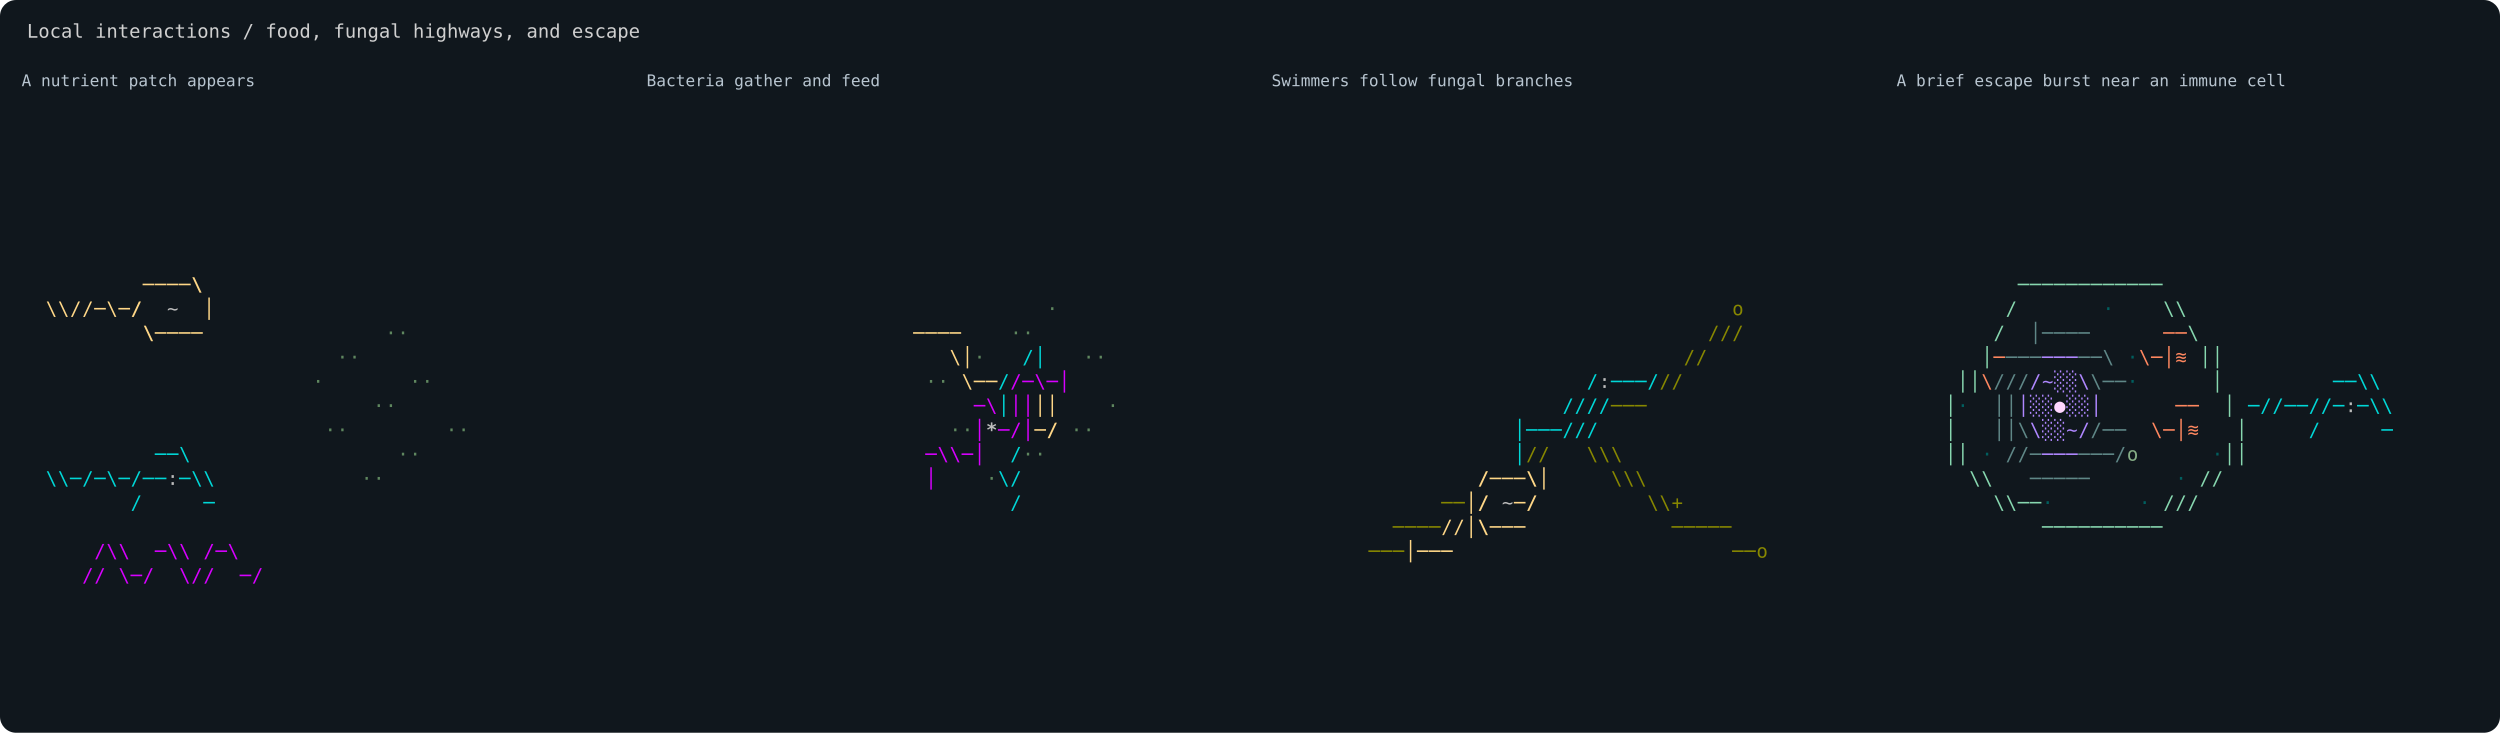
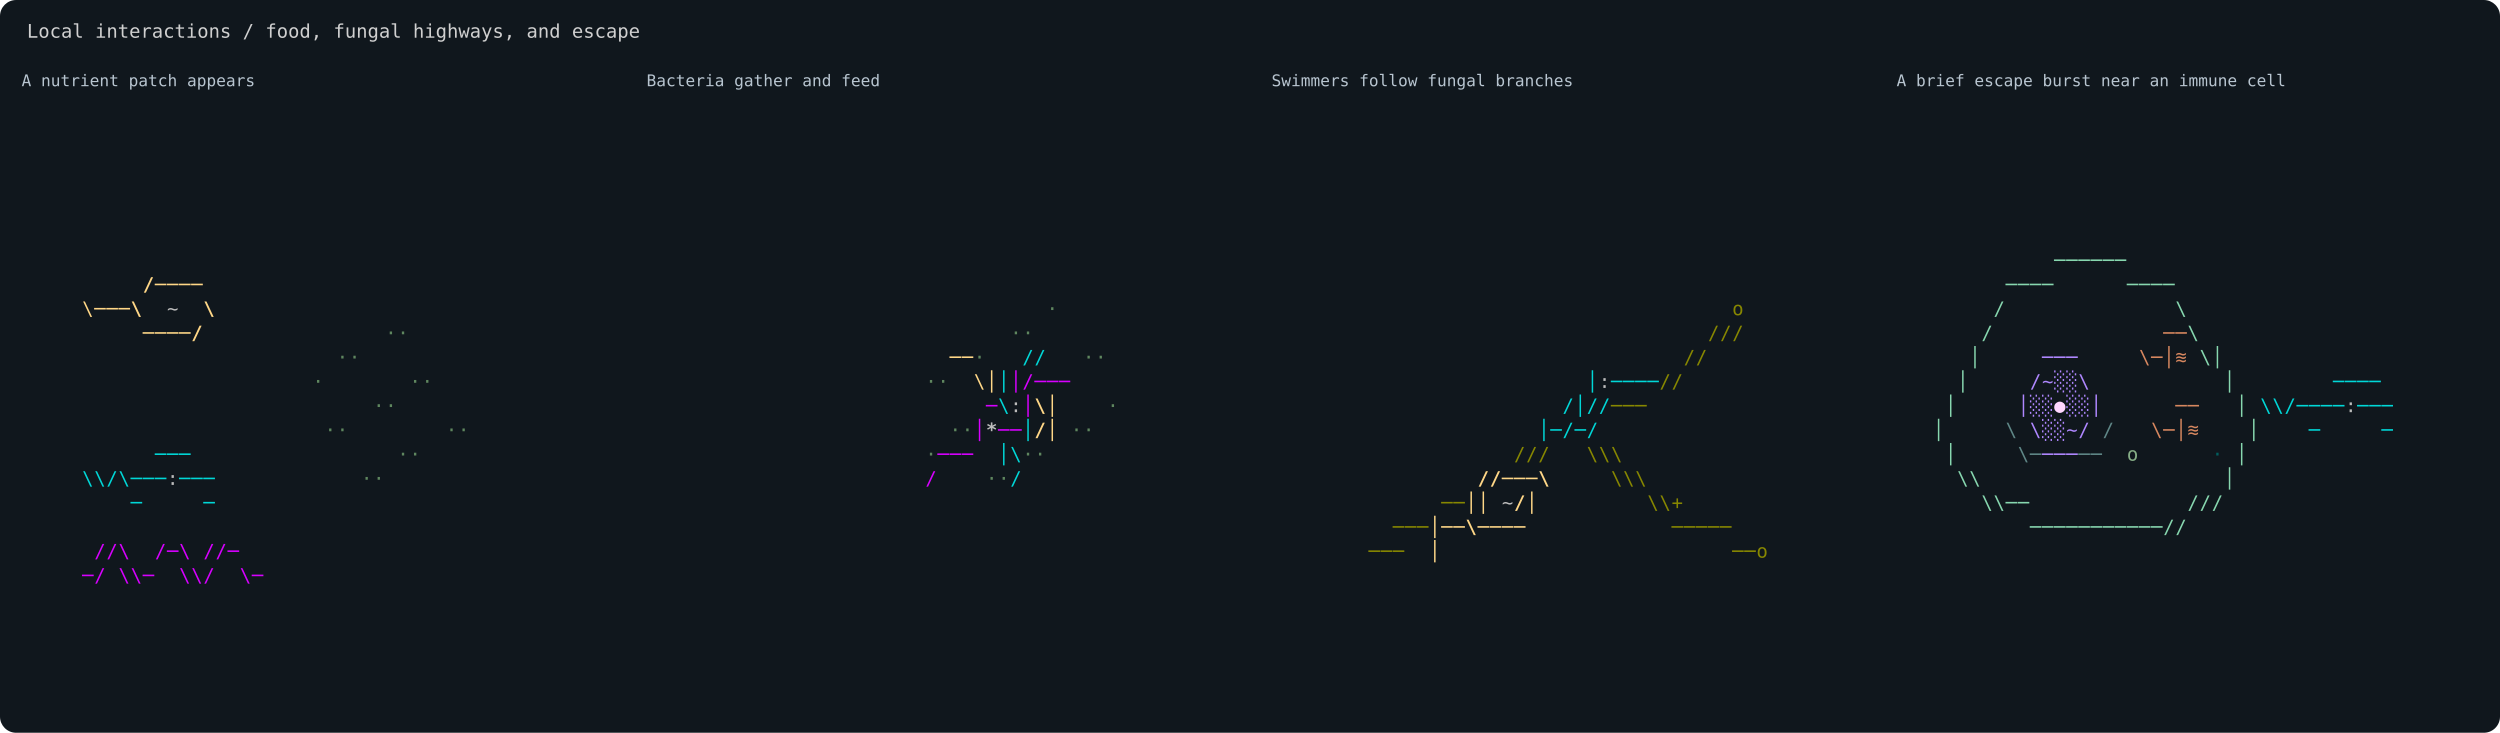
<svg xmlns="http://www.w3.org/2000/svg" width="1856" height="544" viewBox="0 0 1856 544">
  <rect width="1856" height="544" rx="12" fill="#10171d" />
  <g font-family="DejaVu Sans Mono,monospace" font-size="14" xml:space="preserve">
    <text x="20" y="28" fill="#d0d0d0">Local interactions / food, fungal highways, and escape</text>
    <text x="16" y="64" fill="#b8c5d0" font-size="12">A nutrient patch appears</text>
-     <text x="106" y="216" fill="#ffd787" font-weight="bold">─</text>
+     <text x="106" y="216" fill="#ffd787" font-weight="bold">/</text>
    <text x="115" y="216" fill="#ffd787" font-weight="bold">─</text>
    <text x="124" y="216" fill="#ffd787" font-weight="bold">─</text>
    <text x="133" y="216" fill="#ffd787" font-weight="bold">─</text>
-     <text x="142" y="216" fill="#ffd787" font-weight="bold">\</text>
-     <text x="34" y="234" fill="#ffd787">\</text>
-     <text x="43" y="234" fill="#ffd787">\</text>
-     <text x="52" y="234" fill="#ffd787">/</text>
-     <text x="61" y="234" fill="#ffd787">/</text>
+     <text x="142" y="216" fill="#ffd787" font-weight="bold">─</text>
+     <text x="61" y="234" fill="#ffd787">\</text>
    <text x="70" y="234" fill="#ffd787">─</text>
-     <text x="79" y="234" fill="#ffd787">\</text>
+     <text x="79" y="234" fill="#ffd787">─</text>
    <text x="88" y="234" fill="#ffd787">─</text>
-     <text x="97" y="234" fill="#ffd787" font-weight="bold">/</text>
+     <text x="97" y="234" fill="#ffd787" font-weight="bold">\</text>
    <text x="124" y="234" fill="#bcbcbc">~</text>
-     <text x="151" y="234" fill="#ffd787" font-weight="bold">│</text>
-     <text x="106" y="252" fill="#ffd787" font-weight="bold">\</text>
+     <text x="151" y="234" fill="#ffd787" font-weight="bold">\</text>
+     <text x="106" y="252" fill="#ffd787" font-weight="bold">─</text>
    <text x="115" y="252" fill="#ffd787" font-weight="bold">─</text>
    <text x="124" y="252" fill="#ffd787" font-weight="bold">─</text>
    <text x="133" y="252" fill="#ffd787" font-weight="bold">─</text>
-     <text x="142" y="252" fill="#ffd787" font-weight="bold">─</text>
+     <text x="142" y="252" fill="#ffd787" font-weight="bold">/</text>
    <text x="286" y="252" fill="#5f875f">·</text>
    <text x="295" y="252" fill="#5f875f">·</text>
    <text x="250" y="270" fill="#5f875f">·</text>
    <text x="259" y="270" fill="#5f875f">·</text>
    <text x="232" y="288" fill="#5f875f">·</text>
    <text x="304" y="288" fill="#5f875f">·</text>
    <text x="313" y="288" fill="#5f875f">·</text>
    <text x="277" y="306" fill="#5f875f">·</text>
    <text x="286" y="306" fill="#5f875f">·</text>
    <text x="241" y="324" fill="#5f875f">·</text>
    <text x="250" y="324" fill="#5f875f">·</text>
    <text x="331" y="324" fill="#5f875f">·</text>
    <text x="340" y="324" fill="#5f875f">·</text>
    <text x="115" y="342" fill="#00d7d7">─</text>
    <text x="124" y="342" fill="#00d7d7">─</text>
-     <text x="133" y="342" fill="#00d7d7">\</text>
+     <text x="133" y="342" fill="#00d7d7">─</text>
    <text x="295" y="342" fill="#5f875f">·</text>
    <text x="304" y="342" fill="#5f875f">·</text>
-     <text x="34" y="360" fill="#00d7d7">\</text>
-     <text x="43" y="360" fill="#00d7d7">\</text>
-     <text x="52" y="360" fill="#00d7d7">─</text>
-     <text x="61" y="360" fill="#00d7d7">/</text>
-     <text x="70" y="360" fill="#00d7d7">─</text>
-     <text x="79" y="360" fill="#00d7d7">\</text>
-     <text x="88" y="360" fill="#00d7d7">─</text>
-     <text x="97" y="360" fill="#00d7d7">/</text>
+     <text x="61" y="360" fill="#00d7d7">\</text>
+     <text x="70" y="360" fill="#00d7d7">\</text>
+     <text x="79" y="360" fill="#00d7d7">/</text>
+     <text x="88" y="360" fill="#00d7d7">\</text>
+     <text x="97" y="360" fill="#00d7d7">─</text>
    <text x="106" y="360" fill="#00d7d7">─</text>
    <text x="115" y="360" fill="#00d7d7">─</text>
    <text x="124" y="360" fill="#bcbcbc">:</text>
    <text x="133" y="360" fill="#00d7d7">─</text>
-     <text x="142" y="360" fill="#00d7d7">\</text>
-     <text x="151" y="360" fill="#00d7d7">\</text>
+     <text x="142" y="360" fill="#00d7d7">─</text>
+     <text x="151" y="360" fill="#00d7d7">─</text>
    <text x="268" y="360" fill="#5f875f">·</text>
    <text x="277" y="360" fill="#5f875f">·</text>
-     <text x="97" y="378" fill="#00d7d7">/</text>
+     <text x="97" y="378" fill="#00d7d7">─</text>
    <text x="151" y="378" fill="#00d7d7">─</text>
    <text x="70" y="414" fill="#d700ff">/</text>
-     <text x="79" y="414" fill="#d700ff">\</text>
+     <text x="79" y="414" fill="#d700ff">/</text>
    <text x="88" y="414" fill="#d700ff">\</text>
-     <text x="115" y="414" fill="#d700ff">─</text>
-     <text x="124" y="414" fill="#d700ff">\</text>
+     <text x="115" y="414" fill="#d700ff">/</text>
+     <text x="124" y="414" fill="#d700ff">─</text>
    <text x="133" y="414" fill="#d700ff">\</text>
    <text x="151" y="414" fill="#d700ff">/</text>
-     <text x="160" y="414" fill="#d700ff">─</text>
-     <text x="169" y="414" fill="#d700ff">\</text>
-     <text x="61" y="432" fill="#d700ff">/</text>
+     <text x="160" y="414" fill="#d700ff">/</text>
+     <text x="169" y="414" fill="#d700ff">─</text>
+     <text x="61" y="432" fill="#d700ff">─</text>
    <text x="70" y="432" fill="#d700ff">/</text>
    <text x="88" y="432" fill="#d700ff">\</text>
-     <text x="97" y="432" fill="#d700ff">─</text>
-     <text x="106" y="432" fill="#d700ff">/</text>
+     <text x="97" y="432" fill="#d700ff">\</text>
+     <text x="106" y="432" fill="#d700ff">─</text>
    <text x="133" y="432" fill="#d700ff">\</text>
-     <text x="142" y="432" fill="#d700ff">/</text>
+     <text x="142" y="432" fill="#d700ff">\</text>
    <text x="151" y="432" fill="#d700ff">/</text>
-     <text x="178" y="432" fill="#d700ff">─</text>
-     <text x="187" y="432" fill="#d700ff">/</text>
+     <text x="178" y="432" fill="#d700ff">\</text>
+     <text x="187" y="432" fill="#d700ff">─</text>
    <text x="480" y="64" fill="#b8c5d0" font-size="12">Bacteria gather and feed</text>
    <text x="777" y="234" fill="#5f875f">·</text>
-     <text x="678" y="252" fill="#ffd787">─</text>
-     <text x="687" y="252" fill="#ffd787">─</text>
-     <text x="696" y="252" fill="#ffd787">─</text>
-     <text x="705" y="252" fill="#ffd787">─</text>
    <text x="750" y="252" fill="#5f875f">·</text>
    <text x="759" y="252" fill="#5f875f">·</text>
-     <text x="705" y="270" fill="#ffd787">\</text>
-     <text x="714" y="270" fill="#ffd787">│</text>
+     <text x="705" y="270" fill="#ffd787">─</text>
+     <text x="714" y="270" fill="#ffd787">─</text>
    <text x="723" y="270" fill="#5f875f">·</text>
    <text x="759" y="270" fill="#00d7d7">/</text>
-     <text x="768" y="270" fill="#00d7d7">│</text>
+     <text x="768" y="270" fill="#00d7d7">/</text>
    <text x="804" y="270" fill="#5f875f">·</text>
    <text x="813" y="270" fill="#5f875f">·</text>
    <text x="687" y="288" fill="#5f875f">·</text>
    <text x="696" y="288" fill="#5f875f">·</text>
-     <text x="714" y="288" fill="#ffd787">\</text>
-     <text x="723" y="288" fill="#ffd787">─</text>
-     <text x="732" y="288" fill="#ffd787" font-weight="bold">─</text>
-     <text x="741" y="288" fill="#00d7d7">/</text>
-     <text x="750" y="288" fill="#d700ff">/</text>
-     <text x="759" y="288" fill="#d700ff">─</text>
-     <text x="768" y="288" fill="#d700ff">\</text>
+     <text x="723" y="288" fill="#ffd787">\</text>
+     <text x="732" y="288" fill="#ffd787" font-weight="bold">│</text>
+     <text x="741" y="288" fill="#00d7d7">│</text>
+     <text x="750" y="288" fill="#d700ff">│</text>
+     <text x="759" y="288" fill="#d700ff">/</text>
+     <text x="768" y="288" fill="#d700ff">─</text>
    <text x="777" y="288" fill="#d700ff">─</text>
-     <text x="786" y="288" fill="#d700ff">│</text>
-     <text x="723" y="306" fill="#d700ff">─</text>
-     <text x="732" y="306" fill="#d700ff">\</text>
-     <text x="741" y="306" fill="#00d7d7">│</text>
-     <text x="750" y="306" fill="#d700ff">│</text>
+     <text x="786" y="288" fill="#d700ff">─</text>
+     <text x="732" y="306" fill="#d700ff">─</text>
+     <text x="741" y="306" fill="#00d7d7">\</text>
+     <text x="750" y="306" fill="#bcbcbc">:</text>
    <text x="759" y="306" fill="#d700ff">│</text>
-     <text x="768" y="306" fill="#ffd787" font-weight="bold">│</text>
+     <text x="768" y="306" fill="#ffd787" font-weight="bold">\</text>
    <text x="777" y="306" fill="#ffd787" font-weight="bold">│</text>
    <text x="822" y="306" fill="#5f875f">·</text>
    <text x="705" y="324" fill="#5f875f">·</text>
    <text x="714" y="324" fill="#5f875f">·</text>
    <text x="723" y="324" fill="#d700ff">│</text>
    <text x="732" y="324" fill="#bcbcbc" font-weight="bold">*</text>
    <text x="741" y="324" fill="#d700ff">─</text>
-     <text x="750" y="324" fill="#d700ff">/</text>
-     <text x="759" y="324" fill="#d700ff">│</text>
-     <text x="768" y="324" fill="#ffd787" font-weight="bold">─</text>
-     <text x="777" y="324" fill="#ffd787" font-weight="bold">/</text>
+     <text x="750" y="324" fill="#d700ff">─</text>
+     <text x="759" y="324" fill="#00d7d7">│</text>
+     <text x="768" y="324" fill="#ffd787" font-weight="bold">/</text>
+     <text x="777" y="324" fill="#ffd787" font-weight="bold">│</text>
    <text x="795" y="324" fill="#5f875f">·</text>
    <text x="804" y="324" fill="#5f875f">·</text>
-     <text x="687" y="342" fill="#d700ff">─</text>
-     <text x="696" y="342" fill="#d700ff">\</text>
-     <text x="705" y="342" fill="#d700ff">\</text>
+     <text x="687" y="342" fill="#5f875f">·</text>
+     <text x="696" y="342" fill="#d700ff">─</text>
+     <text x="705" y="342" fill="#d700ff">─</text>
    <text x="714" y="342" fill="#d700ff">─</text>
-     <text x="723" y="342" fill="#d700ff">│</text>
-     <text x="750" y="342" fill="#00d7d7">/</text>
+     <text x="741" y="342" fill="#00d7d7">│</text>
+     <text x="750" y="342" fill="#00d7d7">\</text>
    <text x="759" y="342" fill="#5f875f">·</text>
    <text x="768" y="342" fill="#5f875f">·</text>
-     <text x="687" y="360" fill="#d700ff">│</text>
+     <text x="687" y="360" fill="#d700ff">/</text>
    <text x="732" y="360" fill="#5f875f">·</text>
-     <text x="741" y="360" fill="#00d7d7">\</text>
+     <text x="741" y="360" fill="#5f875f">·</text>
    <text x="750" y="360" fill="#00d7d7">/</text>
-     <text x="750" y="378" fill="#00d7d7">/</text>
    <text x="944" y="64" fill="#b8c5d0" font-size="12">Swimmers follow fungal branches</text>
    <text x="1286" y="234" fill="#878700">o</text>
    <text x="1268" y="252" fill="#878700">/</text>
    <text x="1277" y="252" fill="#878700">/</text>
    <text x="1286" y="252" fill="#878700">/</text>
    <text x="1250" y="270" fill="#878700">/</text>
    <text x="1259" y="270" fill="#878700">/</text>
-     <text x="1178" y="288" fill="#00d7d7">/</text>
+     <text x="1178" y="288" fill="#00d7d7">│</text>
    <text x="1187" y="288" fill="#bcbcbc">:</text>
    <text x="1196" y="288" fill="#00d7d7">─</text>
    <text x="1205" y="288" fill="#00d7d7">─</text>
    <text x="1214" y="288" fill="#00d7d7">─</text>
-     <text x="1223" y="288" fill="#00d7d7">/</text>
+     <text x="1223" y="288" fill="#00d7d7">─</text>
    <text x="1232" y="288" fill="#878700">/</text>
    <text x="1241" y="288" fill="#878700">/</text>
    <text x="1160" y="306" fill="#00d7d7">/</text>
-     <text x="1169" y="306" fill="#00d7d7">/</text>
+     <text x="1169" y="306" fill="#00d7d7">│</text>
    <text x="1178" y="306" fill="#00d7d7">/</text>
    <text x="1187" y="306" fill="#00d7d7">/</text>
    <text x="1196" y="306" fill="#878700">─</text>
    <text x="1205" y="306" fill="#878700">─</text>
    <text x="1214" y="306" fill="#878700">─</text>
-     <text x="1124" y="324" fill="#00d7d7">│</text>
-     <text x="1133" y="324" fill="#00d7d7">─</text>
-     <text x="1142" y="324" fill="#00d7d7">─</text>
+     <text x="1142" y="324" fill="#00d7d7">│</text>
    <text x="1151" y="324" fill="#00d7d7">─</text>
    <text x="1160" y="324" fill="#00d7d7">/</text>
-     <text x="1169" y="324" fill="#00d7d7">/</text>
+     <text x="1169" y="324" fill="#00d7d7">─</text>
    <text x="1178" y="324" fill="#00d7d7">/</text>
-     <text x="1124" y="342" fill="#00d7d7">│</text>
+     <text x="1124" y="342" fill="#878700">/</text>
    <text x="1133" y="342" fill="#878700">/</text>
    <text x="1142" y="342" fill="#878700">/</text>
    <text x="1178" y="342" fill="#878700">\</text>
    <text x="1187" y="342" fill="#878700">\</text>
    <text x="1196" y="342" fill="#878700">\</text>
    <text x="1097" y="360" fill="#ffd787" font-weight="bold">/</text>
-     <text x="1106" y="360" fill="#ffd787" font-weight="bold">─</text>
+     <text x="1106" y="360" fill="#ffd787" font-weight="bold">/</text>
    <text x="1115" y="360" fill="#ffd787" font-weight="bold">─</text>
    <text x="1124" y="360" fill="#ffd787" font-weight="bold">─</text>
-     <text x="1133" y="360" fill="#ffd787" font-weight="bold">\</text>
-     <text x="1142" y="360" fill="#ffd787" font-weight="bold">│</text>
+     <text x="1133" y="360" fill="#ffd787" font-weight="bold">─</text>
+     <text x="1142" y="360" fill="#ffd787" font-weight="bold">\</text>
    <text x="1196" y="360" fill="#878700">\</text>
    <text x="1205" y="360" fill="#878700">\</text>
    <text x="1214" y="360" fill="#878700">\</text>
    <text x="1070" y="378" fill="#878700">─</text>
    <text x="1079" y="378" fill="#878700">─</text>
    <text x="1088" y="378" fill="#ffd787" font-weight="bold">│</text>
-     <text x="1097" y="378" fill="#ffd787" font-weight="bold">/</text>
+     <text x="1097" y="378" fill="#ffd787" font-weight="bold">│</text>
    <text x="1115" y="378" fill="#bcbcbc">~</text>
-     <text x="1124" y="378" fill="#ffd787" font-weight="bold">─</text>
-     <text x="1133" y="378" fill="#ffd787" font-weight="bold">/</text>
+     <text x="1124" y="378" fill="#ffd787" font-weight="bold">/</text>
+     <text x="1133" y="378" fill="#ffd787" font-weight="bold">│</text>
    <text x="1223" y="378" fill="#878700">\</text>
    <text x="1232" y="378" fill="#878700">\</text>
    <text x="1241" y="378" fill="#878700">+</text>
    <text x="1034" y="396" fill="#878700">─</text>
    <text x="1043" y="396" fill="#878700">─</text>
    <text x="1052" y="396" fill="#878700">─</text>
-     <text x="1061" y="396" fill="#878700">─</text>
-     <text x="1070" y="396" fill="#ffd787">/</text>
-     <text x="1079" y="396" fill="#ffd787">/</text>
-     <text x="1088" y="396" fill="#ffd787" font-weight="bold">│</text>
-     <text x="1097" y="396" fill="#ffd787" font-weight="bold">\</text>
+     <text x="1061" y="396" fill="#ffd787">│</text>
+     <text x="1070" y="396" fill="#ffd787">─</text>
+     <text x="1079" y="396" fill="#ffd787">─</text>
+     <text x="1088" y="396" fill="#ffd787" font-weight="bold">\</text>
+     <text x="1097" y="396" fill="#ffd787" font-weight="bold">─</text>
    <text x="1106" y="396" fill="#ffd787" font-weight="bold">─</text>
    <text x="1115" y="396" fill="#ffd787" font-weight="bold">─</text>
    <text x="1124" y="396" fill="#ffd787" font-weight="bold">─</text>
    <text x="1241" y="396" fill="#878700">─</text>
    <text x="1250" y="396" fill="#878700">─</text>
    <text x="1259" y="396" fill="#878700">─</text>
    <text x="1268" y="396" fill="#878700">─</text>
    <text x="1277" y="396" fill="#878700">─</text>
    <text x="1016" y="414" fill="#878700">─</text>
    <text x="1025" y="414" fill="#878700">─</text>
    <text x="1034" y="414" fill="#878700">─</text>
-     <text x="1043" y="414" fill="#ffd787">│</text>
-     <text x="1052" y="414" fill="#ffd787">─</text>
-     <text x="1061" y="414" fill="#ffd787">─</text>
-     <text x="1070" y="414" fill="#ffd787">─</text>
+     <text x="1061" y="414" fill="#ffd787">│</text>
    <text x="1286" y="414" fill="#878700">─</text>
    <text x="1295" y="414" fill="#878700">─</text>
    <text x="1304" y="414" fill="#878700">o</text>
    <text x="1408" y="64" fill="#b8c5d0" font-size="12">A brief escape burst near an immune cell</text>
+     <text x="1525" y="198" fill="#87d7af">─</text>
+     <text x="1534" y="198" fill="#87d7af">─</text>
+     <text x="1543" y="198" fill="#87d7af">─</text>
+     <text x="1552" y="198" fill="#87d7af">─</text>
+     <text x="1561" y="198" fill="#87d7af">─</text>
+     <text x="1570" y="198" fill="#87d7af">─</text>
+     <text x="1489" y="216" fill="#87d7af">─</text>
    <text x="1498" y="216" fill="#87d7af">─</text>
    <text x="1507" y="216" fill="#87d7af">─</text>
    <text x="1516" y="216" fill="#87d7af">─</text>
-     <text x="1525" y="216" fill="#87d7af">─</text>
-     <text x="1534" y="216" fill="#87d7af">─</text>
-     <text x="1543" y="216" fill="#87d7af">─</text>
-     <text x="1552" y="216" fill="#87d7af">─</text>
-     <text x="1561" y="216" fill="#87d7af">─</text>
-     <text x="1570" y="216" fill="#87d7af">─</text>
    <text x="1579" y="216" fill="#87d7af">─</text>
    <text x="1588" y="216" fill="#87d7af">─</text>
    <text x="1597" y="216" fill="#87d7af">─</text>
-     <text x="1489" y="234" fill="#87d7af">/</text>
-     <text x="1561" y="234" fill="#005f5f">·</text>
-     <text x="1606" y="234" fill="#87d7af">\</text>
+     <text x="1606" y="216" fill="#87d7af">─</text>
+     <text x="1480" y="234" fill="#87d7af">/</text>
    <text x="1615" y="234" fill="#87d7af">\</text>
-     <text x="1480" y="252" fill="#87d7af">/</text>
-     <text x="1507" y="252" fill="#5f8787">│</text>
-     <text x="1516" y="252" fill="#5f8787">─</text>
-     <text x="1525" y="252" fill="#5f8787">─</text>
-     <text x="1534" y="252" fill="#5f8787">─</text>
-     <text x="1543" y="252" fill="#5f8787">─</text>
-     <text x="1606" y="252" fill="#ff875f">─</text>
-     <text x="1615" y="252" fill="#ff875f">─</text>
+     <text x="1471" y="252" fill="#87d7af">/</text>
+     <text x="1606" y="252" fill="#d7875f">─</text>
+     <text x="1615" y="252" fill="#d7875f">─</text>
    <text x="1624" y="252" fill="#87d7af">\</text>
-     <text x="1471" y="270" fill="#87d7af">│</text>
-     <text x="1480" y="270" fill="#ff875f">─</text>
-     <text x="1489" y="270" fill="#5f8787">─</text>
-     <text x="1498" y="270" fill="#5f8787">─</text>
-     <text x="1507" y="270" fill="#5f8787">─</text>
+     <text x="1462" y="270" fill="#87d7af">│</text>
    <text x="1516" y="270" fill="#af87ff">─</text>
    <text x="1525" y="270" fill="#af87ff">─</text>
    <text x="1534" y="270" fill="#af87ff">─</text>
-     <text x="1543" y="270" fill="#5f8787">─</text>
-     <text x="1552" y="270" fill="#5f8787">─</text>
-     <text x="1561" y="270" fill="#5f8787">\</text>
-     <text x="1579" y="270" fill="#005f5f">·</text>
-     <text x="1588" y="270" fill="#ff875f">\</text>
-     <text x="1597" y="270" fill="#ff875f">─</text>
-     <text x="1606" y="270" fill="#ff875f">│</text>
-     <text x="1615" y="270" fill="#ff875f">≋</text>
-     <text x="1633" y="270" fill="#87d7af">│</text>
+     <text x="1588" y="270" fill="#d7875f">\</text>
+     <text x="1597" y="270" fill="#d7875f">─</text>
+     <text x="1606" y="270" fill="#d7875f">│</text>
+     <text x="1615" y="270" fill="#d7875f">≋</text>
+     <text x="1633" y="270" fill="#87d7af">\</text>
    <text x="1642" y="270" fill="#87d7af">│</text>
    <text x="1453" y="288" fill="#87d7af">│</text>
-     <text x="1462" y="288" fill="#87d7af">│</text>
-     <text x="1471" y="288" fill="#ff875f">\</text>
-     <text x="1480" y="288" fill="#5f8787">/</text>
-     <text x="1489" y="288" fill="#5f8787">/</text>
-     <text x="1498" y="288" fill="#5f8787">/</text>
    <text x="1507" y="288" fill="#af87ff">/</text>
    <text x="1516" y="288" fill="#af87ff">~</text>
    <text x="1525" y="288" fill="#af87ff">░</text>
    <text x="1534" y="288" fill="#af87ff">░</text>
    <text x="1543" y="288" fill="#af87ff">\</text>
-     <text x="1552" y="288" fill="#5f8787">\</text>
-     <text x="1561" y="288" fill="#5f8787">─</text>
-     <text x="1570" y="288" fill="#5f8787">─</text>
-     <text x="1579" y="288" fill="#005f5f">·</text>
-     <text x="1642" y="288" fill="#87d7af">│</text>
+     <text x="1651" y="288" fill="#87d7af">│</text>
    <text x="1732" y="288" fill="#00d7d7">─</text>
    <text x="1741" y="288" fill="#00d7d7">─</text>
-     <text x="1750" y="288" fill="#00d7d7">\</text>
-     <text x="1759" y="288" fill="#00d7d7">\</text>
+     <text x="1750" y="288" fill="#00d7d7">─</text>
+     <text x="1759" y="288" fill="#00d7d7">─</text>
    <text x="1444" y="306" fill="#87d7af">│</text>
-     <text x="1453" y="306" fill="#005f5f">·</text>
-     <text x="1480" y="306" fill="#5f8787">│</text>
-     <text x="1489" y="306" fill="#5f8787">│</text>
    <text x="1498" y="306" fill="#af87ff">│</text>
    <text x="1507" y="306" fill="#af87ff">░</text>
    <text x="1516" y="306" fill="#af87ff">░</text>
    <text x="1525" y="306" fill="#ffd7ff" font-weight="bold">●</text>
    <text x="1534" y="306" fill="#af87ff">░</text>
    <text x="1543" y="306" fill="#af87ff">░</text>
    <text x="1552" y="306" fill="#af87ff">│</text>
-     <text x="1615" y="306" fill="#ff875f">─</text>
-     <text x="1624" y="306" fill="#ff875f">─</text>
-     <text x="1651" y="306" fill="#87d7af">│</text>
-     <text x="1669" y="306" fill="#00d7d7">─</text>
-     <text x="1678" y="306" fill="#00d7d7">/</text>
-     <text x="1687" y="306" fill="#00d7d7">/</text>
-     <text x="1696" y="306" fill="#00d7d7">─</text>
+     <text x="1615" y="306" fill="#d7875f">─</text>
+     <text x="1624" y="306" fill="#d7875f">─</text>
+     <text x="1660" y="306" fill="#87d7af">│</text>
+     <text x="1678" y="306" fill="#00d7d7">\</text>
+     <text x="1687" y="306" fill="#00d7d7">\</text>
+     <text x="1696" y="306" fill="#00d7d7">/</text>
    <text x="1705" y="306" fill="#00d7d7">─</text>
-     <text x="1714" y="306" fill="#00d7d7">/</text>
-     <text x="1723" y="306" fill="#00d7d7">/</text>
+     <text x="1714" y="306" fill="#00d7d7">─</text>
+     <text x="1723" y="306" fill="#00d7d7">─</text>
    <text x="1732" y="306" fill="#00d7d7">─</text>
    <text x="1741" y="306" fill="#bcbcbc">:</text>
    <text x="1750" y="306" fill="#00d7d7">─</text>
-     <text x="1759" y="306" fill="#00d7d7">\</text>
-     <text x="1768" y="306" fill="#00d7d7">\</text>
-     <text x="1444" y="324" fill="#87d7af">│</text>
-     <text x="1480" y="324" fill="#5f8787">│</text>
-     <text x="1489" y="324" fill="#5f8787">│</text>
-     <text x="1498" y="324" fill="#5f8787">\</text>
+     <text x="1759" y="306" fill="#00d7d7">─</text>
+     <text x="1768" y="306" fill="#00d7d7">─</text>
+     <text x="1435" y="324" fill="#87d7af">│</text>
+     <text x="1489" y="324" fill="#5f8787">\</text>
    <text x="1507" y="324" fill="#af87ff">\</text>
    <text x="1516" y="324" fill="#af87ff">░</text>
    <text x="1525" y="324" fill="#af87ff">░</text>
    <text x="1534" y="324" fill="#af87ff">~</text>
    <text x="1543" y="324" fill="#af87ff">/</text>
-     <text x="1552" y="324" fill="#5f8787">/</text>
-     <text x="1561" y="324" fill="#5f8787">─</text>
-     <text x="1570" y="324" fill="#5f8787">─</text>
-     <text x="1597" y="324" fill="#ff875f">\</text>
-     <text x="1606" y="324" fill="#ff875f">─</text>
-     <text x="1615" y="324" fill="#ff875f">│</text>
-     <text x="1624" y="324" fill="#ff875f">≋</text>
-     <text x="1660" y="324" fill="#87d7af">│</text>
-     <text x="1714" y="324" fill="#00d7d7">/</text>
+     <text x="1561" y="324" fill="#5f8787">/</text>
+     <text x="1597" y="324" fill="#d7875f">\</text>
+     <text x="1606" y="324" fill="#d7875f">─</text>
+     <text x="1615" y="324" fill="#d7875f">│</text>
+     <text x="1624" y="324" fill="#d7875f">≋</text>
+     <text x="1669" y="324" fill="#87d7af">│</text>
+     <text x="1714" y="324" fill="#00d7d7">─</text>
    <text x="1768" y="324" fill="#00d7d7">─</text>
    <text x="1444" y="342" fill="#87d7af">│</text>
-     <text x="1453" y="342" fill="#87d7af">│</text>
-     <text x="1471" y="342" fill="#005f5f">·</text>
-     <text x="1489" y="342" fill="#5f8787">/</text>
-     <text x="1498" y="342" fill="#5f8787">/</text>
+     <text x="1498" y="342" fill="#5f8787">\</text>
    <text x="1507" y="342" fill="#5f8787">─</text>
    <text x="1516" y="342" fill="#af87ff">─</text>
    <text x="1525" y="342" fill="#af87ff">─</text>
    <text x="1534" y="342" fill="#af87ff">─</text>
    <text x="1543" y="342" fill="#5f8787">─</text>
    <text x="1552" y="342" fill="#5f8787">─</text>
-     <text x="1561" y="342" fill="#5f8787">─</text>
-     <text x="1570" y="342" fill="#5f8787">/</text>
    <text x="1579" y="342" fill="#87af87">o</text>
    <text x="1642" y="342" fill="#005f5f">·</text>
-     <text x="1651" y="342" fill="#87d7af">│</text>
    <text x="1660" y="342" fill="#87d7af">│</text>
+     <text x="1453" y="360" fill="#87d7af">\</text>
    <text x="1462" y="360" fill="#87d7af">\</text>
-     <text x="1471" y="360" fill="#87d7af">\</text>
-     <text x="1507" y="360" fill="#5f8787">─</text>
-     <text x="1516" y="360" fill="#5f8787">─</text>
-     <text x="1525" y="360" fill="#5f8787">─</text>
-     <text x="1534" y="360" fill="#5f8787">─</text>
-     <text x="1543" y="360" fill="#5f8787">─</text>
-     <text x="1615" y="360" fill="#005f5f">·</text>
-     <text x="1633" y="360" fill="#87d7af">/</text>
-     <text x="1642" y="360" fill="#87d7af">/</text>
+     <text x="1651" y="360" fill="#87d7af">│</text>
+     <text x="1471" y="378" fill="#87d7af">\</text>
    <text x="1480" y="378" fill="#87d7af">\</text>
-     <text x="1489" y="378" fill="#87d7af">\</text>
+     <text x="1489" y="378" fill="#87d7af">─</text>
    <text x="1498" y="378" fill="#87d7af">─</text>
-     <text x="1507" y="378" fill="#87d7af">─</text>
-     <text x="1516" y="378" fill="#005f5f">·</text>
-     <text x="1588" y="378" fill="#005f5f">·</text>
-     <text x="1606" y="378" fill="#87d7af">/</text>
-     <text x="1615" y="378" fill="#87d7af">/</text>
    <text x="1624" y="378" fill="#87d7af">/</text>
+     <text x="1633" y="378" fill="#87d7af">/</text>
+     <text x="1642" y="378" fill="#87d7af">/</text>
+     <text x="1507" y="396" fill="#87d7af">─</text>
    <text x="1516" y="396" fill="#87d7af">─</text>
    <text x="1525" y="396" fill="#87d7af">─</text>
    <text x="1534" y="396" fill="#87d7af">─</text>
    <text x="1543" y="396" fill="#87d7af">─</text>
    <text x="1552" y="396" fill="#87d7af">─</text>
    <text x="1561" y="396" fill="#87d7af">─</text>
    <text x="1570" y="396" fill="#87d7af">─</text>
    <text x="1579" y="396" fill="#87d7af">─</text>
    <text x="1588" y="396" fill="#87d7af">─</text>
    <text x="1597" y="396" fill="#87d7af">─</text>
+     <text x="1606" y="396" fill="#87d7af">/</text>
+     <text x="1615" y="396" fill="#87d7af">/</text>
  </g>
</svg>
